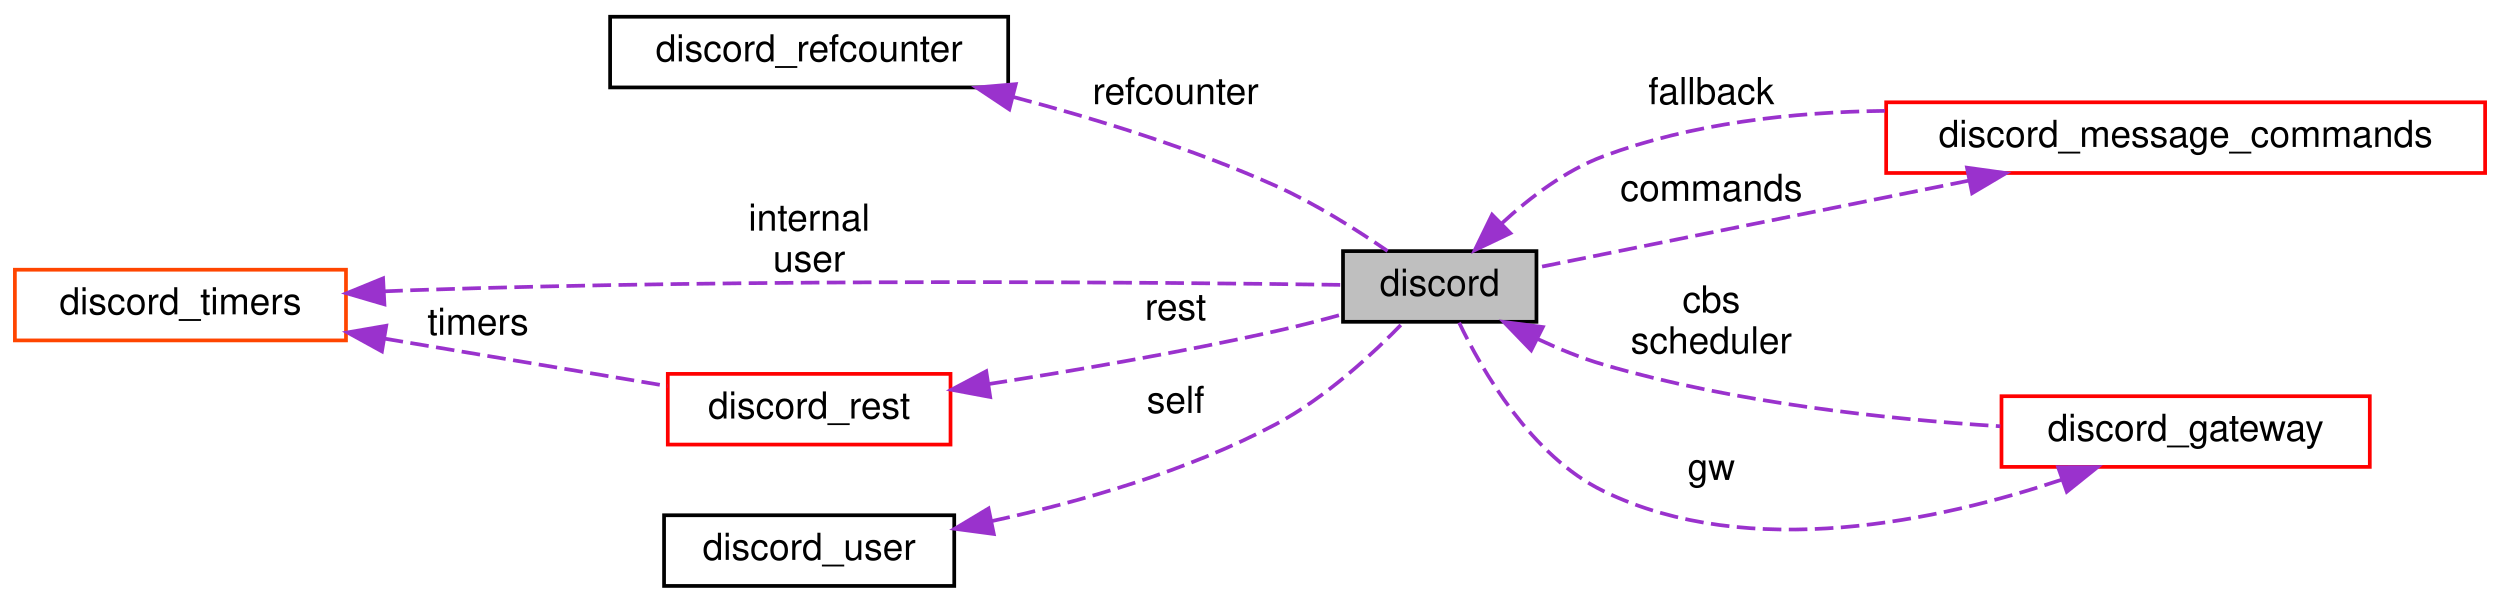
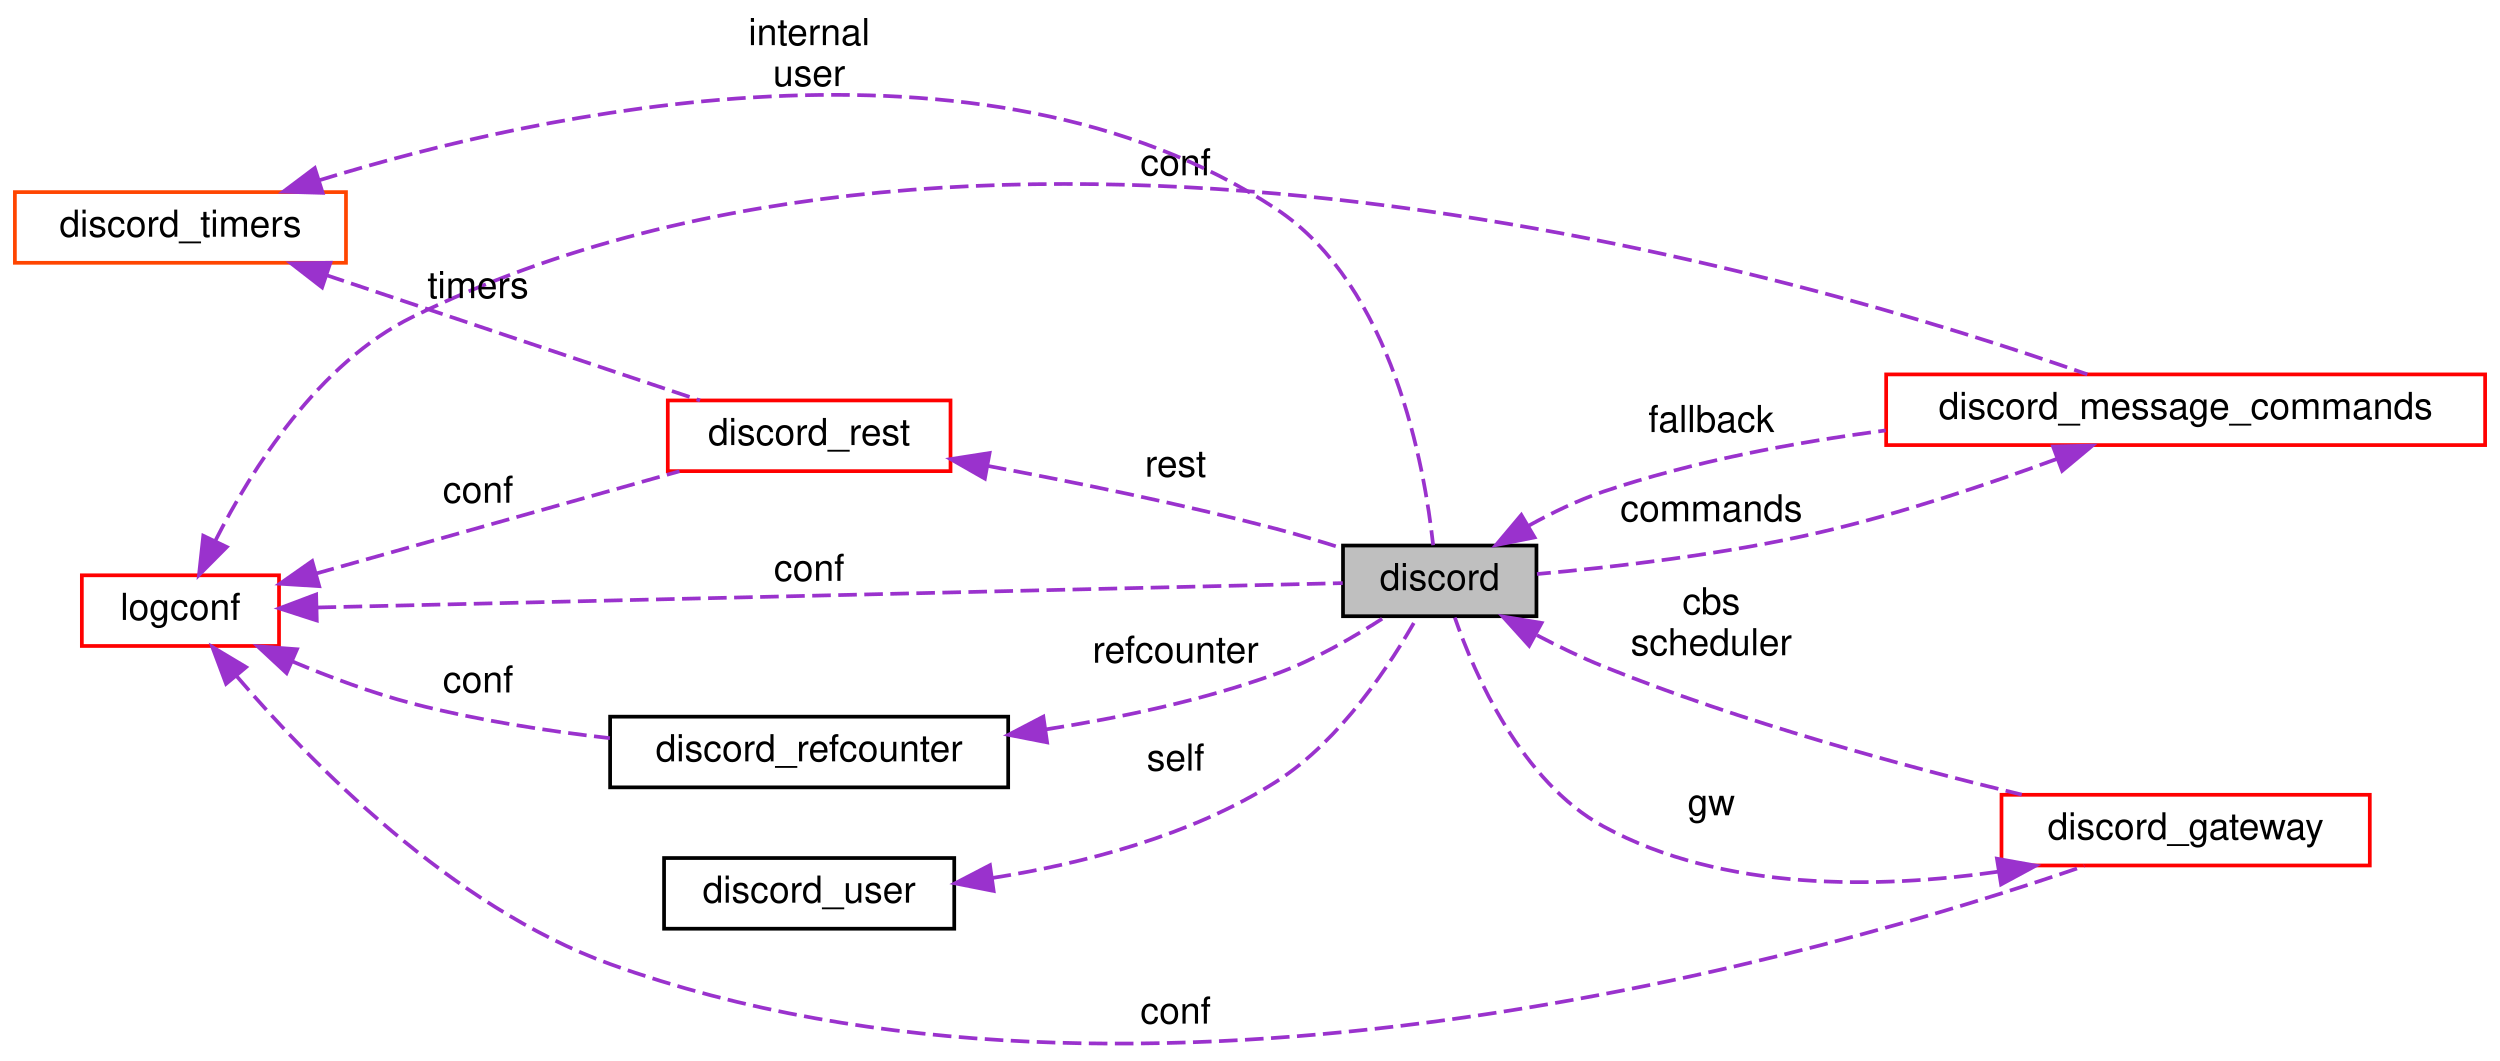
- <svg xmlns="http://www.w3.org/2000/svg" xmlns:xlink="http://www.w3.org/1999/xlink" width="672pt" height="162pt" viewBox="0.00 0.00 672.00 162.00">
-   <g id="graph0" class="graph" transform="scale(1 1) rotate(0) translate(4 158)">
+ <svg xmlns="http://www.w3.org/2000/svg" xmlns:xlink="http://www.w3.org/1999/xlink" width="672pt" height="285pt" viewBox="0.00 0.00 672.00 284.72">
+   <g id="graph0" class="graph" transform="scale(1 1) rotate(0) translate(4 280.72)">
    <g id="node1" class="node">
      <g id="a_node1">
        <a xlink:title="The Discord client handler.">
-           <polygon fill="#bfbfbf" stroke="black" points="357,-71.5 357,-90.5 409,-90.5 409,-71.5 357,-71.5" />
-           <text text-anchor="middle" x="383" y="-78.5" font-family="Helvetica,sans-Serif" font-size="10.00">discord</text>
+           <polygon fill="#bfbfbf" stroke="black" points="357,-115.22 357,-134.22 409,-134.22 409,-115.22 357,-115.22" />
+           <text text-anchor="middle" x="383" y="-122.22" font-family="Helvetica,sans-Serif" font-size="10.00">discord</text>
        </a>
      </g>
    </g>
-     <g id="node2" class="node">
-       <g id="a_node2">
-         <a xlink:href="structdiscord__message__commands.html" target="_top" xlink:title="The handle for storing user's message commands.">
-           <polygon fill="none" stroke="red" points="503,-111.5 503,-130.5 664,-130.5 664,-111.5 503,-111.5" />
-           <text text-anchor="middle" x="583.5" y="-118.5" font-family="Helvetica,sans-Serif" font-size="10.00">discord_message_commands</text>
-         </a>
-       </g>
-     </g>
-     <g id="edge2" class="edge">
-       <path fill="none" stroke="#9a32cd" stroke-dasharray="5,2" d="M399.71,-97.98C407.22,-104.91 416.8,-112.19 427,-116 450.66,-124.84 477.78,-127.89 502.67,-128.2" />
-       <polygon fill="#9a32cd" stroke="#9a32cd" points="401.99,-95.32 392.43,-90.77 397.07,-100.29 401.99,-95.32" />
-       <text text-anchor="middle" x="456" y="-130" font-family="Helvetica,sans-Serif" font-size="10.00"> fallback</text>
-     </g>
-     <g id="node6" class="node">
-       <g id="a_node6">
-         <a xlink:href="structdiscord__gateway.html" target="_top" xlink:title="The handle used for interfacing with Discord's Gateway API.">
-           <polygon fill="none" stroke="red" points="534,-32.5 534,-51.5 633,-51.5 633,-32.5 534,-32.5" />
-           <text text-anchor="middle" x="583.5" y="-39.5" font-family="Helvetica,sans-Serif" font-size="10.00">discord_gateway</text>
-         </a>
-       </g>
-     </g>
-     <g id="edge7" class="edge">
-       <path fill="none" stroke="#9a32cd" stroke-dasharray="5,2" d="M409.28,-66.9C414.97,-64.23 421.07,-61.73 427,-60 461.82,-49.81 502.61,-45.35 533.68,-43.42" />
-       <polygon fill="#9a32cd" stroke="#9a32cd" points="407.58,-63.84 400.22,-71.46 410.72,-70.09 407.58,-63.84" />
-       <text text-anchor="middle" x="456" y="-74" font-family="Helvetica,sans-Serif" font-size="10.00"> cbs</text>
-       <text text-anchor="middle" x="456" y="-63" font-family="Helvetica,sans-Serif" font-size="10.00">scheduler</text>
-     </g>
-     <g id="edge1" class="edge">
-       <path fill="none" stroke="#9a32cd" stroke-dasharray="5,2" d="M525.2,-109.45C486.81,-101.72 438.16,-91.91 409.14,-86.07" />
-       <polygon fill="#9a32cd" stroke="#9a32cd" points="524.73,-112.93 535.22,-111.47 526.11,-106.07 524.73,-112.93" />
-       <text text-anchor="middle" x="456" y="-104" font-family="Helvetica,sans-Serif" font-size="10.00"> commands</text>
-     </g>
    <g id="node3" class="node">
      <g id="a_node3">
-         <a xlink:href="structdiscord__refcounter.html" target="_top" xlink:title="Automatically cleanup user data.">
-           <polygon fill="none" stroke="black" points="160,-134.5 160,-153.5 267,-153.5 267,-134.5 160,-134.5" />
-           <text text-anchor="middle" x="213.5" y="-141.5" font-family="Helvetica,sans-Serif" font-size="10.00">discord_refcounter</text>
-         </a>
-       </g>
-     </g>
-     <g id="edge3" class="edge">
-       <path fill="none" stroke="#9a32cd" stroke-dasharray="5,2" d="M268.47,-131.91C290.8,-126.01 316.65,-118.01 339,-108 349.62,-103.24 360.72,-96.21 368.98,-90.52" />
-       <polygon fill="#9a32cd" stroke="#9a32cd" points="267.3,-128.6 258.48,-134.47 269.04,-135.38 267.3,-128.6" />
-       <text text-anchor="middle" x="312" y="-130" font-family="Helvetica,sans-Serif" font-size="10.00"> refcounter</text>
-     </g>
-     <g id="node4" class="node">
-       <g id="a_node4">
-         <a xlink:href="structdiscord__rest.html" target="_top" xlink:title="The handle used for interfacing with Discord's REST API.">
-           <polygon fill="none" stroke="red" points="175.5,-38.5 175.5,-57.5 251.5,-57.5 251.5,-38.5 175.5,-38.5" />
-           <text text-anchor="middle" x="213.5" y="-45.5" font-family="Helvetica,sans-Serif" font-size="10.00">discord_rest</text>
+         <a xlink:href="structdiscord__message__commands.html" target="_top" xlink:title="The handle for storing user's message commands.">
+           <polygon fill="none" stroke="red" points="503,-161.22 503,-180.22 664,-180.22 664,-161.22 503,-161.22" />
+           <text text-anchor="middle" x="583.5" y="-168.22" font-family="Helvetica,sans-Serif" font-size="10.00">discord_message_commands</text>
        </a>
      </g>
    </g>
    <g id="edge4" class="edge">
-       <path fill="none" stroke="#9a32cd" stroke-dasharray="5,2" d="M261.75,-54.77C285.11,-58.42 313.66,-63.34 339,-69 344.75,-70.28 350.87,-71.86 356.65,-73.45" />
-       <polygon fill="#9a32cd" stroke="#9a32cd" points="262.16,-51.29 251.74,-53.24 261.1,-58.21 262.16,-51.29" />
-       <text text-anchor="middle" x="312" y="-72" font-family="Helvetica,sans-Serif" font-size="10.00"> rest</text>
+       <path fill="none" stroke="#9a32cd" stroke-dasharray="5,2" d="M406.78,-139.48C413.12,-143 420.14,-146.41 427,-148.72 451.03,-156.81 478.12,-161.93 502.88,-165.16" />
+       <polygon fill="#9a32cd" stroke="#9a32cd" points="408.49,-136.42 398.11,-134.34 404.93,-142.45 408.49,-136.42" />
+       <text text-anchor="middle" x="456" y="-164.72" font-family="Helvetica,sans-Serif" font-size="10.00"> fallback</text>
+     </g>
+     <g id="node7" class="node">
+       <g id="a_node7">
+         <a xlink:href="structdiscord__gateway.html" target="_top" xlink:title="The handle used for interfacing with Discord's Gateway API.">
+           <polygon fill="none" stroke="red" points="534,-48.22 534,-67.22 633,-67.22 633,-48.22 534,-48.22" />
+           <text text-anchor="middle" x="583.5" y="-55.22" font-family="Helvetica,sans-Serif" font-size="10.00">discord_gateway</text>
+         </a>
+       </g>
+     </g>
+     <g id="edge12" class="edge">
+       <path fill="none" stroke="#9a32cd" stroke-dasharray="5,2" d="M409.12,-110.12C414.89,-107.1 421.06,-104.11 427,-101.72 463.95,-86.81 507.75,-74.91 539.44,-67.26" />
+       <polygon fill="#9a32cd" stroke="#9a32cd" points="407.04,-107.27 399.94,-115.13 410.39,-113.41 407.04,-107.27" />
+       <text text-anchor="middle" x="456" y="-115.72" font-family="Helvetica,sans-Serif" font-size="10.00"> cbs</text>
+       <text text-anchor="middle" x="456" y="-104.72" font-family="Helvetica,sans-Serif" font-size="10.00">scheduler</text>
+     </g>
+     <g id="node2" class="node">
+       <g id="a_node2">
+         <a xlink:href="structlogconf.html" target="_top" xlink:title="A stackful and modularized wrapper over the popular 'log.c' facilities.">
+           <polygon fill="none" stroke="red" points="18,-107.22 18,-126.22 71,-126.22 71,-107.22 18,-107.22" />
+           <text text-anchor="middle" x="44.5" y="-114.22" font-family="Helvetica,sans-Serif" font-size="10.00">logconf</text>
+         </a>
+       </g>
+     </g>
+     <g id="edge1" class="edge">
+       <path fill="none" stroke="#9a32cd" stroke-dasharray="5,2" d="M81.36,-117.57C149.89,-119.2 297.88,-122.72 356.93,-124.12" />
+       <polygon fill="#9a32cd" stroke="#9a32cd" points="81.15,-114.07 71.07,-117.33 80.98,-121.06 81.15,-114.07" />
+       <text text-anchor="middle" x="213.5" y="-124.72" font-family="Helvetica,sans-Serif" font-size="10.00"> conf</text>
+     </g>
+     <g id="edge3" class="edge">
+       <path fill="none" stroke="#9a32cd" stroke-dasharray="5,2" d="M53.92,-135.58C63.63,-154.74 81.59,-183.3 107,-195.72 262.96,-271.96 483.02,-206.29 557.07,-180.24" />
+       <polygon fill="#9a32cd" stroke="#9a32cd" points="56.96,-133.83 49.49,-126.32 50.64,-136.85 56.96,-133.83" />
+       <text text-anchor="middle" x="312" y="-233.72" font-family="Helvetica,sans-Serif" font-size="10.00"> conf</text>
+     </g>
+     <g id="node4" class="node">
+       <g id="a_node4">
+         <a xlink:href="structdiscord__refcounter.html" target="_top" xlink:title="Automatically cleanup user data.">
+           <polygon fill="none" stroke="black" points="160,-69.22 160,-88.22 267,-88.22 267,-69.22 160,-69.22" />
+           <text text-anchor="middle" x="213.5" y="-76.22" font-family="Helvetica,sans-Serif" font-size="10.00">discord_refcounter</text>
+         </a>
+       </g>
+     </g>
+     <g id="edge6" class="edge">
+       <path fill="none" stroke="#9a32cd" stroke-dasharray="5,2" d="M74.45,-103.12C84.55,-98.87 96.1,-94.55 107,-91.72 123.97,-87.31 142.87,-84.38 159.94,-82.44" />
+       <polygon fill="#9a32cd" stroke="#9a32cd" points="73.03,-99.92 65.27,-107.13 75.83,-106.34 73.03,-99.92" />
+       <text text-anchor="middle" x="124.5" y="-94.72" font-family="Helvetica,sans-Serif" font-size="10.00"> conf</text>
    </g>
    <g id="node5" class="node">
      <g id="a_node5">
-         <a xlink:href="structdiscord__timers.html" target="_top" xlink:title=" ">
-           <polygon fill="none" stroke="orangered" points="0,-66.5 0,-85.5 89,-85.5 89,-66.5 0,-66.5" />
-           <text text-anchor="middle" x="44.5" y="-73.5" font-family="Helvetica,sans-Serif" font-size="10.00">discord_timers</text>
-         </a>
-       </g>
-     </g>
-     <g id="edge9" class="edge">
-       <path fill="none" stroke="#9a32cd" stroke-dasharray="5,2" d="M99.28,-79.69C101.89,-79.81 104.47,-79.91 107,-80 199.09,-83.16 308.63,-82.12 356.97,-81.42" />
-       <polygon fill="#9a32cd" stroke="#9a32cd" points="99.33,-76.19 89.16,-79.17 98.97,-83.18 99.33,-76.19" />
-       <text text-anchor="middle" x="213.5" y="-96" font-family="Helvetica,sans-Serif" font-size="10.00"> internal</text>
-       <text text-anchor="middle" x="213.5" y="-85" font-family="Helvetica,sans-Serif" font-size="10.00">user</text>
-     </g>
-     <g id="edge5" class="edge">
-       <path fill="none" stroke="#9a32cd" stroke-dasharray="5,2" d="M99.39,-66.97C124.22,-62.8 153.07,-57.96 175.41,-54.22" />
-       <polygon fill="#9a32cd" stroke="#9a32cd" points="98.66,-63.54 89.38,-68.64 99.82,-70.44 98.66,-63.54" />
-       <text text-anchor="middle" x="124.5" y="-68" font-family="Helvetica,sans-Serif" font-size="10.00"> timers</text>
-     </g>
-     <g id="edge6" class="edge">
-       <path fill="none" stroke="#9a32cd" stroke-dasharray="5,2" d="M550.29,-29.09C517.56,-18.1 466.24,-6.87 427,-26 407.61,-35.45 394.39,-58.35 388.14,-71.43" />
-       <polygon fill="#9a32cd" stroke="#9a32cd" points="549.22,-32.42 559.82,-32.45 551.56,-25.82 549.22,-32.42" />
-       <text text-anchor="middle" x="456" y="-29" font-family="Helvetica,sans-Serif" font-size="10.00"> gw</text>
-     </g>
-     <g id="node7" class="node">
-       <g id="a_node7">
-         <a xlink:href="structdiscord__user.html" target="_top" xlink:title=" ">
-           <polygon fill="none" stroke="black" points="174.5,-0.5 174.5,-19.5 252.5,-19.5 252.5,-0.5 174.5,-0.5" />
-           <text text-anchor="middle" x="213.5" y="-7.5" font-family="Helvetica,sans-Serif" font-size="10.00">discord_user</text>
+         <a xlink:href="structdiscord__rest.html" target="_top" xlink:title="The handle used for interfacing with Discord's REST API.">
+           <polygon fill="none" stroke="red" points="175.5,-154.22 175.5,-173.22 251.5,-173.22 251.5,-154.22 175.5,-154.22" />
+           <text text-anchor="middle" x="213.5" y="-161.22" font-family="Helvetica,sans-Serif" font-size="10.00">discord_rest</text>
        </a>
      </g>
    </g>
    <g id="edge8" class="edge">
-       <path fill="none" stroke="#9a32cd" stroke-dasharray="5,2" d="M262.55,-17.92C286.48,-23.14 315.28,-31.39 339,-44 352.39,-51.12 365.23,-63.06 373.34,-71.45" />
-       <polygon fill="#9a32cd" stroke="#9a32cd" points="263.13,-14.47 252.62,-15.87 261.71,-21.32 263.13,-14.47" />
-       <text text-anchor="middle" x="312" y="-47" font-family="Helvetica,sans-Serif" font-size="10.00"> self</text>
+       <path fill="none" stroke="#9a32cd" stroke-dasharray="5,2" d="M80.91,-126.68C109.76,-134.8 150.23,-146.19 178.65,-154.19" />
+       <polygon fill="#9a32cd" stroke="#9a32cd" points="81.8,-123.3 71.23,-123.96 79.91,-130.04 81.8,-123.3" />
+       <text text-anchor="middle" x="124.5" y="-145.72" font-family="Helvetica,sans-Serif" font-size="10.00"> conf</text>
+     </g>
+     <g id="edge11" class="edge">
+       <path fill="none" stroke="#9a32cd" stroke-dasharray="5,2" d="M59.67,-99.04C79.34,-76.07 117.34,-37.11 160,-21.72 302.3,29.63 488.39,-24.66 556.28,-48.08" />
+       <polygon fill="#9a32cd" stroke="#9a32cd" points="56.77,-97.05 53.06,-106.97 62.15,-101.53 56.77,-97.05" />
+       <text text-anchor="middle" x="312" y="-5.72" font-family="Helvetica,sans-Serif" font-size="10.00"> conf</text>
+     </g>
+     <g id="edge2" class="edge">
+       <path fill="none" stroke="#9a32cd" stroke-dasharray="5,2" d="M548.96,-157.53C530.37,-150.69 506.7,-142.73 485,-137.72 459.51,-131.83 429.73,-128.4 409.15,-126.56" />
+       <polygon fill="#9a32cd" stroke="#9a32cd" points="547.85,-160.85 558.44,-161.08 550.31,-154.3 547.85,-160.85" />
+       <text text-anchor="middle" x="456" y="-140.72" font-family="Helvetica,sans-Serif" font-size="10.00"> commands</text>
+     </g>
+     <g id="edge5" class="edge">
+       <path fill="none" stroke="#9a32cd" stroke-dasharray="5,2" d="M277.08,-84.79C297.24,-87.93 319.43,-92.64 339,-99.72 349.39,-103.48 360.14,-109.73 368.3,-115.04" />
+       <polygon fill="#9a32cd" stroke="#9a32cd" points="277.46,-81.31 267.06,-83.34 276.45,-88.24 277.46,-81.31" />
+       <text text-anchor="middle" x="312" y="-102.72" font-family="Helvetica,sans-Serif" font-size="10.00"> refcounter</text>
+     </g>
+     <g id="edge7" class="edge">
+       <path fill="none" stroke="#9a32cd" stroke-dasharray="5,2" d="M261.56,-155.61C284.98,-151.23 313.64,-145.37 339,-138.72 344.77,-137.21 350.91,-135.36 356.68,-133.51" />
+       <polygon fill="#9a32cd" stroke="#9a32cd" points="260.73,-152.2 251.53,-157.45 262,-159.09 260.73,-152.2" />
+       <text text-anchor="middle" x="312" y="-152.72" font-family="Helvetica,sans-Serif" font-size="10.00"> rest</text>
+     </g>
+     <g id="node6" class="node">
+       <g id="a_node6">
+         <a xlink:href="structdiscord__timers.html" target="_top" xlink:title=" ">
+           <polygon fill="none" stroke="orangered" points="0,-210.22 0,-229.22 89,-229.22 89,-210.22 0,-210.22" />
+           <text text-anchor="middle" x="44.5" y="-217.22" font-family="Helvetica,sans-Serif" font-size="10.00">discord_timers</text>
+         </a>
+       </g>
+     </g>
+     <g id="edge14" class="edge">
+       <path fill="none" stroke="#9a32cd" stroke-dasharray="5,2" d="M81.81,-232.4C141.08,-250.66 259.94,-276.78 339,-224.72 370.41,-204.04 378.97,-155.08 381.23,-134.31" />
+       <polygon fill="#9a32cd" stroke="#9a32cd" points="82.73,-229.02 72.14,-229.33 80.61,-235.69 82.73,-229.02" />
+       <text text-anchor="middle" x="213.5" y="-268.72" font-family="Helvetica,sans-Serif" font-size="10.00"> internal</text>
+       <text text-anchor="middle" x="213.5" y="-257.72" font-family="Helvetica,sans-Serif" font-size="10.00">user</text>
+     </g>
+     <g id="edge9" class="edge">
+       <path fill="none" stroke="#9a32cd" stroke-dasharray="5,2" d="M83.7,-206.91C114.3,-196.65 156.53,-182.49 184.17,-173.22" />
+       <polygon fill="#9a32cd" stroke="#9a32cd" points="82.58,-203.6 74.21,-210.09 84.8,-210.23 82.58,-203.6" />
+       <text text-anchor="middle" x="124.5" y="-200.72" font-family="Helvetica,sans-Serif" font-size="10.00"> timers</text>
+     </g>
+     <g id="edge10" class="edge">
+       <path fill="none" stroke="#9a32cd" stroke-dasharray="5,2" d="M533.13,-46.55C500.97,-41.94 459.18,-41.15 427,-58.72 404.92,-70.78 392.36,-99.6 387.05,-114.86" />
+       <polygon fill="#9a32cd" stroke="#9a32cd" points="532.78,-50.04 543.21,-48.17 533.89,-43.13 532.78,-50.04" />
+       <text text-anchor="middle" x="456" y="-61.72" font-family="Helvetica,sans-Serif" font-size="10.00"> gw</text>
+     </g>
+     <g id="node8" class="node">
+       <g id="a_node8">
+         <a xlink:href="structdiscord__user.html" target="_top" xlink:title=" ">
+           <polygon fill="none" stroke="black" points="174.5,-31.22 174.5,-50.22 252.5,-50.22 252.5,-31.22 174.5,-31.22" />
+           <text text-anchor="middle" x="213.5" y="-38.22" font-family="Helvetica,sans-Serif" font-size="10.00">discord_user</text>
+         </a>
+       </g>
+     </g>
+     <g id="edge13" class="edge">
+       <path fill="none" stroke="#9a32cd" stroke-dasharray="5,2" d="M262.81,-44.87C287.17,-48.75 316.28,-56.24 339,-70.72 356.59,-81.93 370.13,-102.85 377,-115.1" />
+       <polygon fill="#9a32cd" stroke="#9a32cd" points="263.09,-41.37 252.7,-43.42 262.1,-48.3 263.09,-41.37" />
+       <text text-anchor="middle" x="312" y="-73.72" font-family="Helvetica,sans-Serif" font-size="10.00"> self</text>
    </g>
  </g>
</svg>
